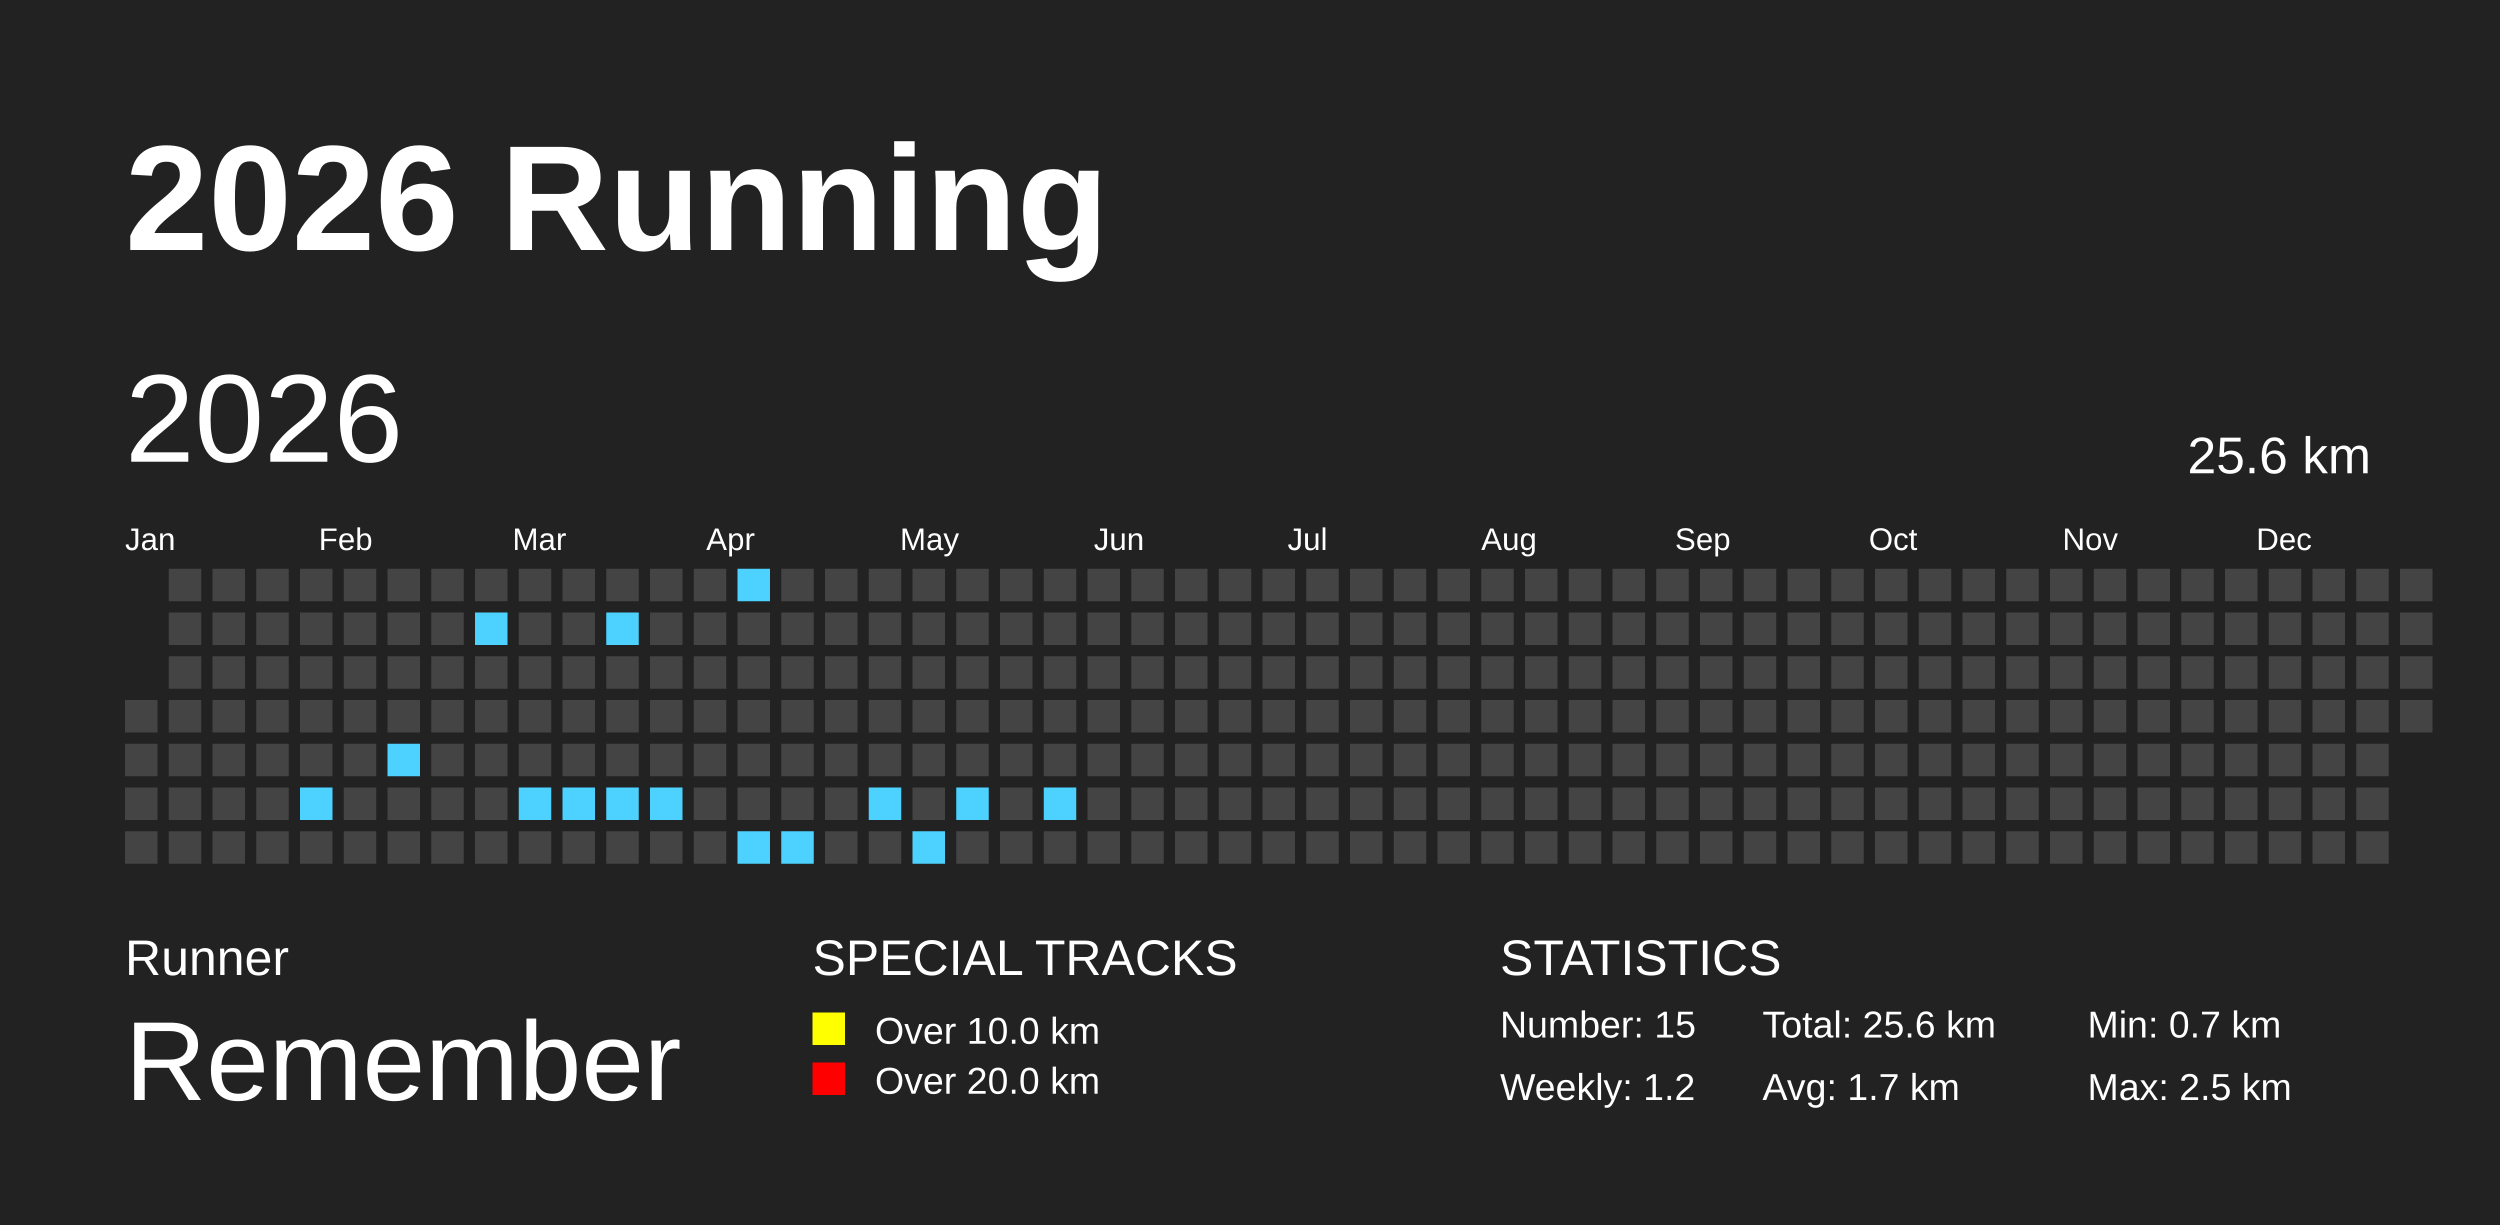
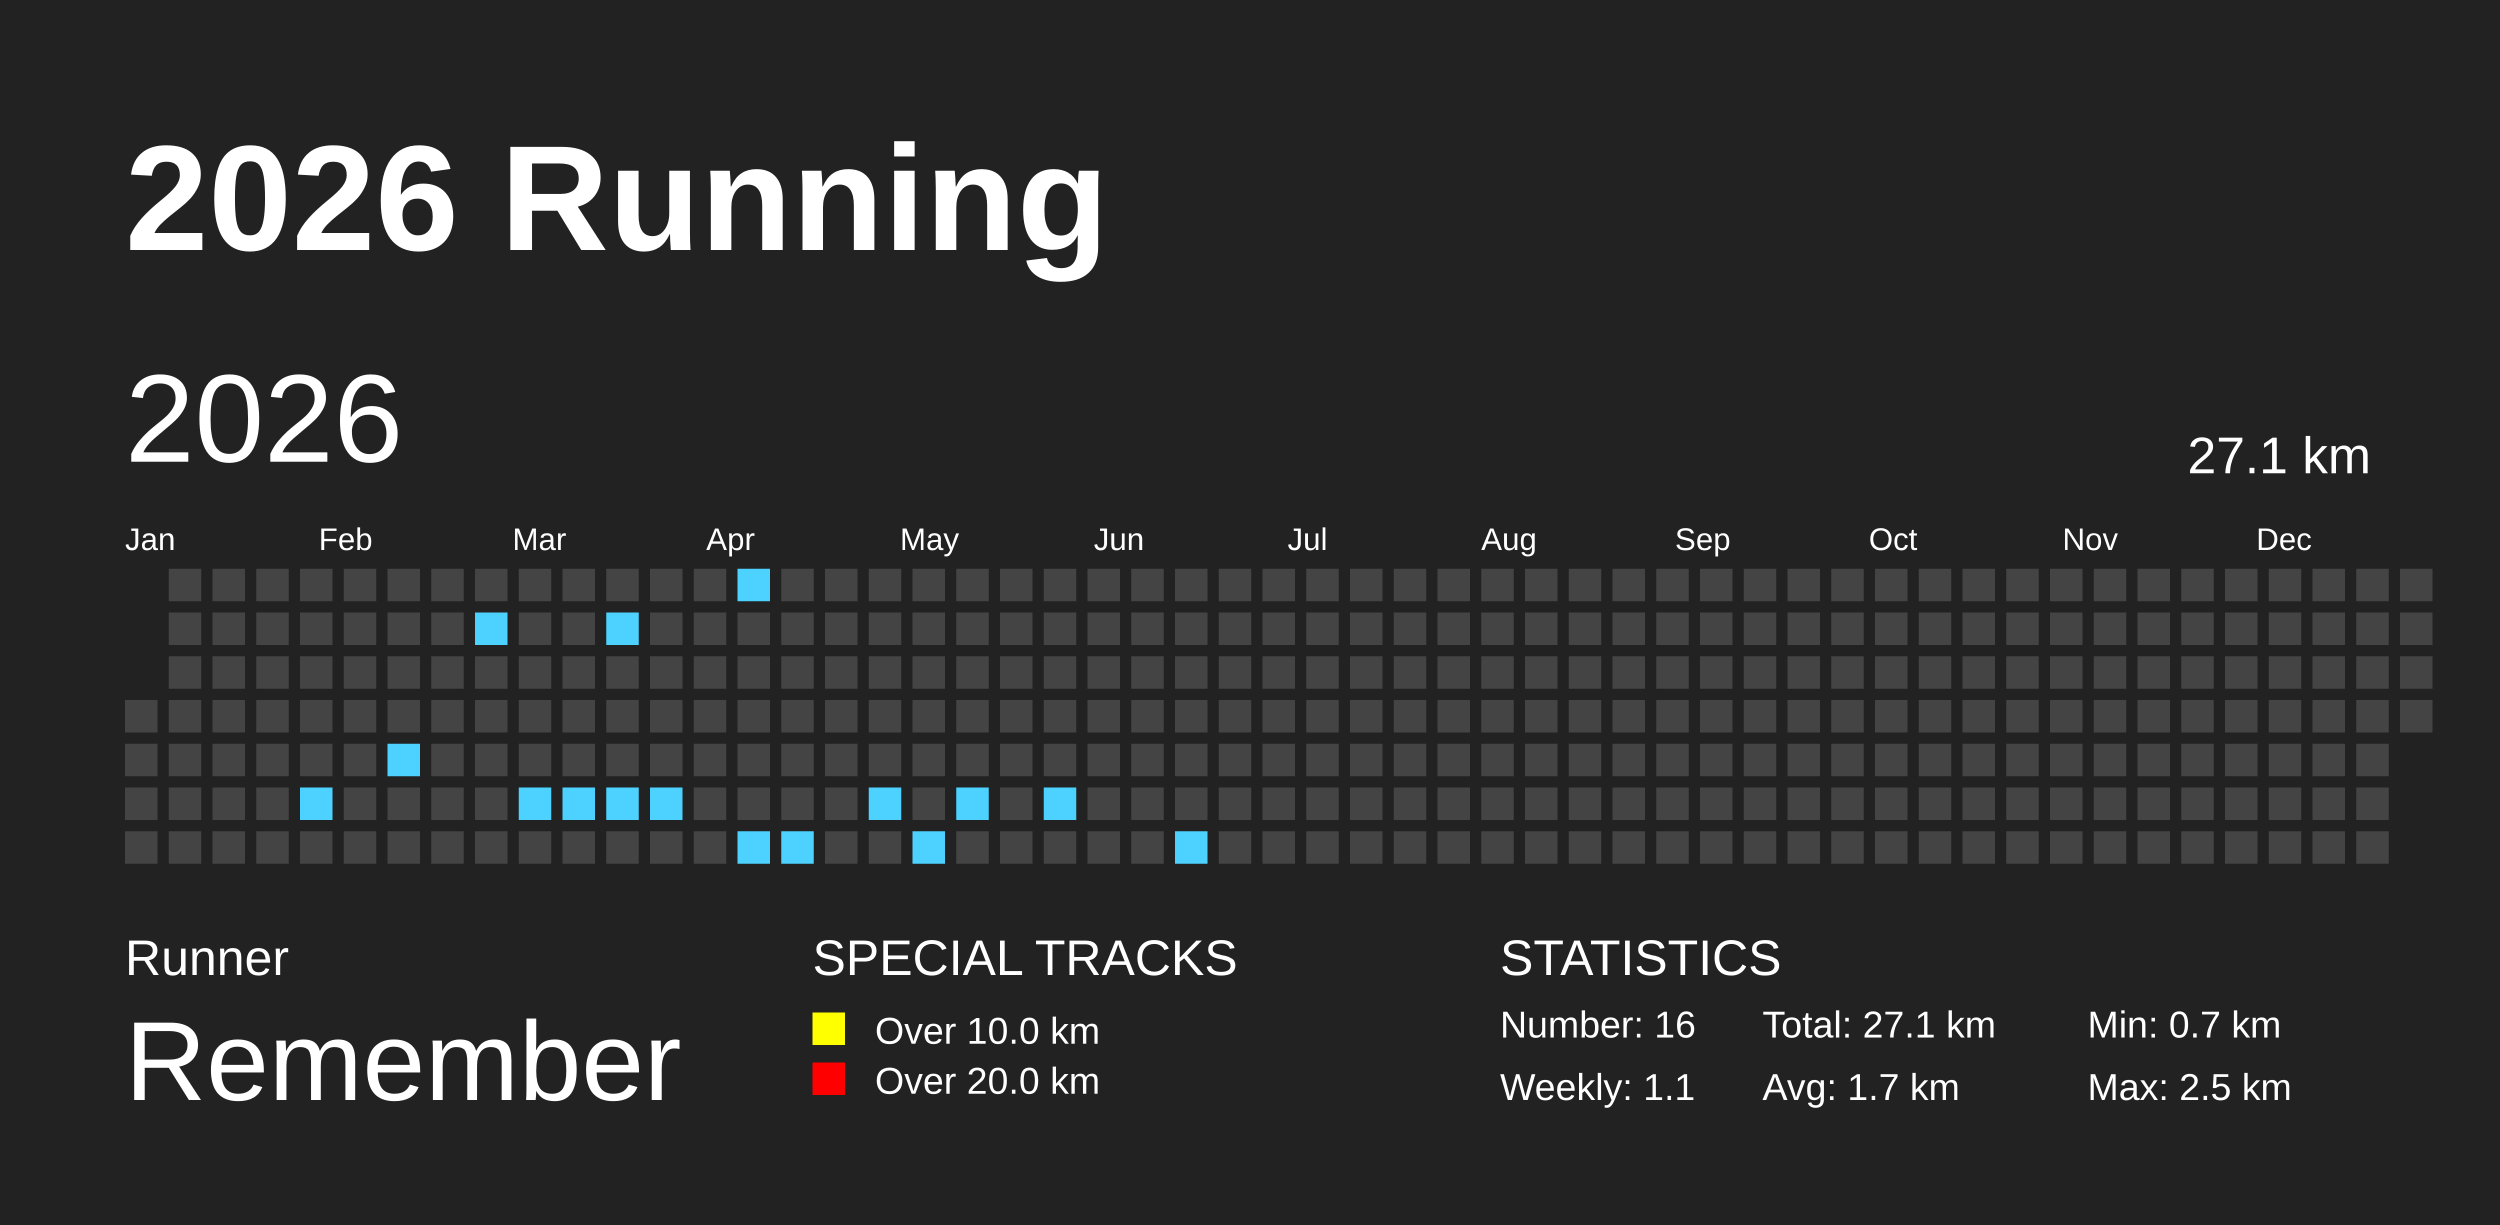
<svg xmlns="http://www.w3.org/2000/svg" baseProfile="full" height="98mm" version="1.1" viewBox="0,0,200,98" width="200mm">
  <defs />
  <rect fill="#222222" height="98" width="200" x="0" y="0" />
  <text fill="#FFFFFF" style="font-size:12px; font-family:Arial; font-weight:bold;" x="10" y="20">2026 Running</text>
  <text fill="#FFFFFF" style="font-size:4px; font-family:Arial" x="10" y="78">Runner</text>
  <text fill="#FFFFFF" style="font-size:9px; font-family:Arial" x="10" y="88">Remember</text>
  <text fill="#FFFFFF" style="font-size:4px; font-family:Arial" x="65" y="78">SPECIAL TRACKS</text>
  <rect fill="yellow" height="2.6" width="2.6" x="65" y="81" />
  <text fill="#FFFFFF" style="font-size:3px; font-family:Arial" x="70" y="83.5">Over 10.0 km</text>
  <rect fill="red" height="2.6" width="2.6" x="65" y="85" />
  <text fill="#FFFFFF" style="font-size:3px; font-family:Arial" x="70" y="87.5">Over 20.0 km</text>
  <text fill="#FFFFFF" style="font-size:4px; font-family:Arial" x="120" y="78">STATISTICS</text>
-   <text fill="#FFFFFF" style="font-size:3px; font-family:Arial" x="120" y="83">Number: 15</text>
-   <text fill="#FFFFFF" style="font-size:3px; font-family:Arial" x="120" y="88">Weekly: 1.2</text>
-   <text fill="#FFFFFF" style="font-size:3px; font-family:Arial" x="141" y="83">Total: 25.6 km</text>
+   <text fill="#FFFFFF" style="font-size:3px; font-family:Arial" x="120" y="83">Number: 16</text>
+   <text fill="#FFFFFF" style="font-size:3px; font-family:Arial" x="120" y="88">Weekly: 1.1</text>
+   <text fill="#FFFFFF" style="font-size:3px; font-family:Arial" x="141" y="83">Total: 27.1 km</text>
  <text fill="#FFFFFF" style="font-size:3px; font-family:Arial" x="141" y="88">Avg: 1.7 km</text>
  <text fill="#FFFFFF" style="font-size:3px; font-family:Arial" x="167" y="83">Min: 0.7 km</text>
  <text fill="#FFFFFF" style="font-size:3px; font-family:Arial" x="167" y="88">Max: 2.5 km</text>
  <text dominant-baseline="hanging" fill="#FFFFFF" style="font-size:10.0px; font-family:Arial;" x="10" y="30">2026</text>
-   <text dominant-baseline="hanging" fill="#FFFFFF" style="font-size:4.125px; font-family:Arial;" x="175" y="35">25.6 km</text>
+   <text dominant-baseline="hanging" fill="#FFFFFF" style="font-size:4.125px; font-family:Arial;" x="175" y="35">27.1 km</text>
  <text fill="#FFFFFF" style="font-size:2.5px; font-family:Arial" x="10.0" y="44">Jan</text>
  <text fill="#FFFFFF" style="font-size:2.5px; font-family:Arial" x="25.5" y="44">Feb</text>
  <text fill="#FFFFFF" style="font-size:2.5px; font-family:Arial" x="41.0" y="44">Mar</text>
  <text fill="#FFFFFF" style="font-size:2.5px; font-family:Arial" x="56.5" y="44">Apr</text>
  <text fill="#FFFFFF" style="font-size:2.5px; font-family:Arial" x="72.0" y="44">May</text>
  <text fill="#FFFFFF" style="font-size:2.5px; font-family:Arial" x="87.5" y="44">Jun</text>
  <text fill="#FFFFFF" style="font-size:2.5px; font-family:Arial" x="103.0" y="44">Jul</text>
  <text fill="#FFFFFF" style="font-size:2.5px; font-family:Arial" x="118.5" y="44">Aug</text>
  <text fill="#FFFFFF" style="font-size:2.5px; font-family:Arial" x="134.0" y="44">Sep</text>
  <text fill="#FFFFFF" style="font-size:2.5px; font-family:Arial" x="149.5" y="44">Oct</text>
  <text fill="#FFFFFF" style="font-size:2.5px; font-family:Arial" x="165.0" y="44">Nov</text>
  <text fill="#FFFFFF" style="font-size:2.5px; font-family:Arial" x="180.5" y="44">Dec</text>
  <rect fill="#444444" height="2.6" width="2.6" x="10.0" y="56.0" />
  <rect fill="#444444" height="2.6" width="2.6" x="10.0" y="59.5" />
  <rect fill="#444444" height="2.6" width="2.6" x="10.0" y="63.0" />
  <rect fill="#444444" height="2.6" width="2.6" x="10.0" y="66.5" />
  <rect fill="#444444" height="2.6" width="2.6" x="13.5" y="45.5" />
  <rect fill="#444444" height="2.6" width="2.6" x="13.5" y="49.0" />
  <rect fill="#444444" height="2.6" width="2.6" x="13.5" y="52.5" />
  <rect fill="#444444" height="2.6" width="2.6" x="13.5" y="56.0" />
  <rect fill="#444444" height="2.6" width="2.6" x="13.5" y="59.5" />
  <rect fill="#444444" height="2.6" width="2.6" x="13.5" y="63.0" />
  <rect fill="#444444" height="2.6" width="2.6" x="13.5" y="66.5" />
  <rect fill="#444444" height="2.6" width="2.6" x="17.0" y="45.5" />
  <rect fill="#444444" height="2.6" width="2.6" x="17.0" y="49.0" />
  <rect fill="#444444" height="2.6" width="2.6" x="17.0" y="52.5" />
  <rect fill="#444444" height="2.6" width="2.6" x="17.0" y="56.0" />
  <rect fill="#444444" height="2.6" width="2.6" x="17.0" y="59.5" />
  <rect fill="#444444" height="2.6" width="2.6" x="17.0" y="63.0" />
  <rect fill="#444444" height="2.6" width="2.6" x="17.0" y="66.5" />
  <rect fill="#444444" height="2.6" width="2.6" x="20.5" y="45.5" />
  <rect fill="#444444" height="2.6" width="2.6" x="20.5" y="49.0" />
  <rect fill="#444444" height="2.6" width="2.6" x="20.5" y="52.5" />
  <rect fill="#444444" height="2.6" width="2.6" x="20.5" y="56.0" />
  <rect fill="#444444" height="2.6" width="2.6" x="20.5" y="59.5" />
  <rect fill="#444444" height="2.6" width="2.6" x="20.5" y="63.0" />
  <rect fill="#444444" height="2.6" width="2.6" x="20.5" y="66.5" />
  <rect fill="#444444" height="2.6" width="2.6" x="24.0" y="45.5" />
  <rect fill="#444444" height="2.6" width="2.6" x="24.0" y="49.0" />
  <rect fill="#444444" height="2.6" width="2.6" x="24.0" y="52.5" />
  <rect fill="#444444" height="2.6" width="2.6" x="24.0" y="56.0" />
  <rect fill="#444444" height="2.6" width="2.6" x="24.0" y="59.5" />
  <rect fill="#4DD2FF" height="2.6" width="2.6" x="24.0" y="63.0" />
  <rect fill="#444444" height="2.6" width="2.6" x="24.0" y="66.5" />
  <rect fill="#444444" height="2.6" width="2.6" x="27.5" y="45.5" />
  <rect fill="#444444" height="2.6" width="2.6" x="27.5" y="49.0" />
  <rect fill="#444444" height="2.6" width="2.6" x="27.5" y="52.5" />
  <rect fill="#444444" height="2.6" width="2.6" x="27.5" y="56.0" />
  <rect fill="#444444" height="2.6" width="2.6" x="27.5" y="59.5" />
  <rect fill="#444444" height="2.6" width="2.6" x="27.5" y="63.0" />
  <rect fill="#444444" height="2.6" width="2.6" x="27.5" y="66.5" />
  <rect fill="#444444" height="2.6" width="2.6" x="31.0" y="45.5" />
  <rect fill="#444444" height="2.6" width="2.6" x="31.0" y="49.0" />
  <rect fill="#444444" height="2.6" width="2.6" x="31.0" y="52.5" />
  <rect fill="#444444" height="2.6" width="2.6" x="31.0" y="56.0" />
  <rect fill="#4DD2FF" height="2.6" width="2.6" x="31.0" y="59.5" />
  <rect fill="#444444" height="2.6" width="2.6" x="31.0" y="63.0" />
  <rect fill="#444444" height="2.6" width="2.6" x="31.0" y="66.5" />
  <rect fill="#444444" height="2.6" width="2.6" x="34.5" y="45.5" />
  <rect fill="#444444" height="2.6" width="2.6" x="34.5" y="49.0" />
  <rect fill="#444444" height="2.6" width="2.6" x="34.5" y="52.5" />
  <rect fill="#444444" height="2.6" width="2.6" x="34.5" y="56.0" />
  <rect fill="#444444" height="2.6" width="2.6" x="34.5" y="59.5" />
  <rect fill="#444444" height="2.6" width="2.6" x="34.5" y="63.0" />
  <rect fill="#444444" height="2.6" width="2.6" x="34.5" y="66.5" />
  <rect fill="#444444" height="2.6" width="2.6" x="38.0" y="45.5" />
  <rect fill="#4DD2FF" height="2.6" width="2.6" x="38.0" y="49.0" />
  <rect fill="#444444" height="2.6" width="2.6" x="38.0" y="52.5" />
  <rect fill="#444444" height="2.6" width="2.6" x="38.0" y="56.0" />
  <rect fill="#444444" height="2.6" width="2.6" x="38.0" y="59.5" />
  <rect fill="#444444" height="2.6" width="2.6" x="38.0" y="63.0" />
  <rect fill="#444444" height="2.6" width="2.6" x="38.0" y="66.5" />
  <rect fill="#444444" height="2.6" width="2.6" x="41.5" y="45.5" />
  <rect fill="#444444" height="2.6" width="2.6" x="41.5" y="49.0" />
  <rect fill="#444444" height="2.6" width="2.6" x="41.5" y="52.5" />
  <rect fill="#444444" height="2.6" width="2.6" x="41.5" y="56.0" />
  <rect fill="#444444" height="2.6" width="2.6" x="41.5" y="59.5" />
  <rect fill="#4DD2FF" height="2.6" width="2.6" x="41.5" y="63.0" />
  <rect fill="#444444" height="2.6" width="2.6" x="41.5" y="66.5" />
  <rect fill="#444444" height="2.6" width="2.6" x="45.0" y="45.5" />
  <rect fill="#444444" height="2.6" width="2.6" x="45.0" y="49.0" />
  <rect fill="#444444" height="2.6" width="2.6" x="45.0" y="52.5" />
  <rect fill="#444444" height="2.6" width="2.6" x="45.0" y="56.0" />
  <rect fill="#444444" height="2.6" width="2.6" x="45.0" y="59.5" />
  <rect fill="#4DD2FF" height="2.6" width="2.6" x="45.0" y="63.0" />
  <rect fill="#444444" height="2.6" width="2.6" x="45.0" y="66.5" />
  <rect fill="#444444" height="2.6" width="2.6" x="48.5" y="45.5" />
  <rect fill="#4DD2FF" height="2.6" width="2.6" x="48.5" y="49.0" />
  <rect fill="#444444" height="2.6" width="2.6" x="48.5" y="52.5" />
  <rect fill="#444444" height="2.6" width="2.6" x="48.5" y="56.0" />
  <rect fill="#444444" height="2.6" width="2.6" x="48.5" y="59.5" />
  <rect fill="#4DD2FF" height="2.6" width="2.6" x="48.5" y="63.0" />
  <rect fill="#444444" height="2.6" width="2.6" x="48.5" y="66.5" />
  <rect fill="#444444" height="2.6" width="2.6" x="52.0" y="45.5" />
  <rect fill="#444444" height="2.6" width="2.6" x="52.0" y="49.0" />
  <rect fill="#444444" height="2.6" width="2.6" x="52.0" y="52.5" />
  <rect fill="#444444" height="2.6" width="2.6" x="52.0" y="56.0" />
  <rect fill="#444444" height="2.6" width="2.6" x="52.0" y="59.5" />
  <rect fill="#4DD2FF" height="2.6" width="2.6" x="52.0" y="63.0" />
  <rect fill="#444444" height="2.6" width="2.6" x="52.0" y="66.5" />
  <rect fill="#444444" height="2.6" width="2.6" x="55.5" y="45.5" />
  <rect fill="#444444" height="2.6" width="2.6" x="55.5" y="49.0" />
  <rect fill="#444444" height="2.6" width="2.6" x="55.5" y="52.5" />
  <rect fill="#444444" height="2.6" width="2.6" x="55.5" y="56.0" />
  <rect fill="#444444" height="2.6" width="2.6" x="55.5" y="59.5" />
  <rect fill="#444444" height="2.6" width="2.6" x="55.5" y="63.0" />
  <rect fill="#444444" height="2.6" width="2.6" x="55.5" y="66.5" />
  <rect fill="#4DD2FF" height="2.6" width="2.6" x="59.0" y="45.5" />
  <rect fill="#444444" height="2.6" width="2.6" x="59.0" y="49.0" />
  <rect fill="#444444" height="2.6" width="2.6" x="59.0" y="52.5" />
  <rect fill="#444444" height="2.6" width="2.6" x="59.0" y="56.0" />
  <rect fill="#444444" height="2.6" width="2.6" x="59.0" y="59.5" />
  <rect fill="#444444" height="2.6" width="2.6" x="59.0" y="63.0" />
  <rect fill="#4DD2FF" height="2.6" width="2.6" x="59.0" y="66.5" />
  <rect fill="#444444" height="2.6" width="2.6" x="62.5" y="45.5" />
  <rect fill="#444444" height="2.6" width="2.6" x="62.5" y="49.0" />
  <rect fill="#444444" height="2.6" width="2.6" x="62.5" y="52.5" />
  <rect fill="#444444" height="2.6" width="2.6" x="62.5" y="56.0" />
  <rect fill="#444444" height="2.6" width="2.6" x="62.5" y="59.5" />
  <rect fill="#444444" height="2.6" width="2.6" x="62.5" y="63.0" />
  <rect fill="#4DD2FF" height="2.6" width="2.6" x="62.5" y="66.5" />
  <rect fill="#444444" height="2.6" width="2.6" x="66.0" y="45.5" />
  <rect fill="#444444" height="2.6" width="2.6" x="66.0" y="49.0" />
  <rect fill="#444444" height="2.6" width="2.6" x="66.0" y="52.5" />
  <rect fill="#444444" height="2.6" width="2.6" x="66.0" y="56.0" />
  <rect fill="#444444" height="2.6" width="2.6" x="66.0" y="59.5" />
  <rect fill="#444444" height="2.6" width="2.6" x="66.0" y="63.0" />
  <rect fill="#444444" height="2.6" width="2.6" x="66.0" y="66.5" />
  <rect fill="#444444" height="2.6" width="2.6" x="69.5" y="45.5" />
  <rect fill="#444444" height="2.6" width="2.6" x="69.5" y="49.0" />
  <rect fill="#444444" height="2.6" width="2.6" x="69.5" y="52.5" />
  <rect fill="#444444" height="2.6" width="2.6" x="69.5" y="56.0" />
  <rect fill="#444444" height="2.6" width="2.6" x="69.5" y="59.5" />
  <rect fill="#4DD2FF" height="2.6" width="2.6" x="69.5" y="63.0" />
  <rect fill="#444444" height="2.6" width="2.6" x="69.5" y="66.5" />
  <rect fill="#444444" height="2.6" width="2.6" x="73.0" y="45.5" />
  <rect fill="#444444" height="2.6" width="2.6" x="73.0" y="49.0" />
  <rect fill="#444444" height="2.6" width="2.6" x="73.0" y="52.5" />
  <rect fill="#444444" height="2.6" width="2.6" x="73.0" y="56.0" />
  <rect fill="#444444" height="2.6" width="2.6" x="73.0" y="59.5" />
  <rect fill="#444444" height="2.6" width="2.6" x="73.0" y="63.0" />
  <rect fill="#4DD2FF" height="2.6" width="2.6" x="73.0" y="66.5" />
  <rect fill="#444444" height="2.6" width="2.6" x="76.5" y="45.5" />
  <rect fill="#444444" height="2.6" width="2.6" x="76.5" y="49.0" />
  <rect fill="#444444" height="2.6" width="2.6" x="76.5" y="52.5" />
  <rect fill="#444444" height="2.6" width="2.6" x="76.5" y="56.0" />
  <rect fill="#444444" height="2.6" width="2.6" x="76.5" y="59.5" />
  <rect fill="#4DD2FF" height="2.6" width="2.6" x="76.5" y="63.0" />
  <rect fill="#444444" height="2.6" width="2.6" x="76.5" y="66.5" />
  <rect fill="#444444" height="2.6" width="2.6" x="80.0" y="45.5" />
  <rect fill="#444444" height="2.6" width="2.6" x="80.0" y="49.0" />
  <rect fill="#444444" height="2.6" width="2.6" x="80.0" y="52.5" />
  <rect fill="#444444" height="2.6" width="2.6" x="80.0" y="56.0" />
  <rect fill="#444444" height="2.6" width="2.6" x="80.0" y="59.5" />
  <rect fill="#444444" height="2.6" width="2.6" x="80.0" y="63.0" />
  <rect fill="#444444" height="2.6" width="2.6" x="80.0" y="66.5" />
  <rect fill="#444444" height="2.6" width="2.6" x="83.5" y="45.5" />
  <rect fill="#444444" height="2.6" width="2.6" x="83.5" y="49.0" />
  <rect fill="#444444" height="2.6" width="2.6" x="83.5" y="52.5" />
  <rect fill="#444444" height="2.6" width="2.6" x="83.5" y="56.0" />
  <rect fill="#444444" height="2.6" width="2.6" x="83.5" y="59.5" />
  <rect fill="#4DD2FF" height="2.6" width="2.6" x="83.5" y="63.0" />
  <rect fill="#444444" height="2.6" width="2.6" x="83.5" y="66.5" />
  <rect fill="#444444" height="2.6" width="2.6" x="87.0" y="45.5" />
  <rect fill="#444444" height="2.6" width="2.6" x="87.0" y="49.0" />
  <rect fill="#444444" height="2.6" width="2.6" x="87.0" y="52.5" />
  <rect fill="#444444" height="2.6" width="2.6" x="87.0" y="56.0" />
  <rect fill="#444444" height="2.6" width="2.6" x="87.0" y="59.5" />
  <rect fill="#444444" height="2.6" width="2.6" x="87.0" y="63.0" />
  <rect fill="#444444" height="2.6" width="2.6" x="87.0" y="66.5" />
  <rect fill="#444444" height="2.6" width="2.6" x="90.5" y="45.5" />
  <rect fill="#444444" height="2.6" width="2.6" x="90.5" y="49.0" />
  <rect fill="#444444" height="2.6" width="2.6" x="90.5" y="52.5" />
  <rect fill="#444444" height="2.6" width="2.6" x="90.5" y="56.0" />
  <rect fill="#444444" height="2.6" width="2.6" x="90.5" y="59.5" />
  <rect fill="#444444" height="2.6" width="2.6" x="90.5" y="63.0" />
  <rect fill="#444444" height="2.6" width="2.6" x="90.5" y="66.5" />
  <rect fill="#444444" height="2.6" width="2.6" x="94.0" y="45.5" />
  <rect fill="#444444" height="2.6" width="2.6" x="94.0" y="49.0" />
  <rect fill="#444444" height="2.6" width="2.6" x="94.0" y="52.5" />
  <rect fill="#444444" height="2.6" width="2.6" x="94.0" y="56.0" />
  <rect fill="#444444" height="2.6" width="2.6" x="94.0" y="59.5" />
  <rect fill="#444444" height="2.6" width="2.6" x="94.0" y="63.0" />
-   <rect fill="#444444" height="2.6" width="2.6" x="94.0" y="66.5" />
+   <rect fill="#4DD2FF" height="2.6" width="2.6" x="94.0" y="66.5" />
  <rect fill="#444444" height="2.6" width="2.6" x="97.5" y="45.5" />
  <rect fill="#444444" height="2.6" width="2.6" x="97.5" y="49.0" />
  <rect fill="#444444" height="2.6" width="2.6" x="97.5" y="52.5" />
  <rect fill="#444444" height="2.6" width="2.6" x="97.5" y="56.0" />
  <rect fill="#444444" height="2.6" width="2.6" x="97.5" y="59.5" />
  <rect fill="#444444" height="2.6" width="2.6" x="97.5" y="63.0" />
  <rect fill="#444444" height="2.6" width="2.6" x="97.5" y="66.5" />
  <rect fill="#444444" height="2.6" width="2.6" x="101.0" y="45.5" />
  <rect fill="#444444" height="2.6" width="2.6" x="101.0" y="49.0" />
  <rect fill="#444444" height="2.6" width="2.6" x="101.0" y="52.5" />
  <rect fill="#444444" height="2.6" width="2.6" x="101.0" y="56.0" />
  <rect fill="#444444" height="2.6" width="2.6" x="101.0" y="59.5" />
  <rect fill="#444444" height="2.6" width="2.6" x="101.0" y="63.0" />
  <rect fill="#444444" height="2.6" width="2.6" x="101.0" y="66.5" />
  <rect fill="#444444" height="2.6" width="2.6" x="104.5" y="45.5" />
  <rect fill="#444444" height="2.6" width="2.6" x="104.5" y="49.0" />
  <rect fill="#444444" height="2.6" width="2.6" x="104.5" y="52.5" />
  <rect fill="#444444" height="2.6" width="2.6" x="104.5" y="56.0" />
  <rect fill="#444444" height="2.6" width="2.6" x="104.5" y="59.5" />
  <rect fill="#444444" height="2.6" width="2.6" x="104.5" y="63.0" />
  <rect fill="#444444" height="2.6" width="2.6" x="104.5" y="66.5" />
  <rect fill="#444444" height="2.6" width="2.6" x="108.0" y="45.5" />
  <rect fill="#444444" height="2.6" width="2.6" x="108.0" y="49.0" />
  <rect fill="#444444" height="2.6" width="2.6" x="108.0" y="52.5" />
  <rect fill="#444444" height="2.6" width="2.6" x="108.0" y="56.0" />
  <rect fill="#444444" height="2.6" width="2.6" x="108.0" y="59.5" />
  <rect fill="#444444" height="2.6" width="2.6" x="108.0" y="63.0" />
  <rect fill="#444444" height="2.6" width="2.6" x="108.0" y="66.5" />
  <rect fill="#444444" height="2.6" width="2.6" x="111.5" y="45.5" />
  <rect fill="#444444" height="2.6" width="2.6" x="111.5" y="49.0" />
  <rect fill="#444444" height="2.6" width="2.6" x="111.5" y="52.5" />
  <rect fill="#444444" height="2.6" width="2.6" x="111.5" y="56.0" />
  <rect fill="#444444" height="2.6" width="2.6" x="111.5" y="59.5" />
  <rect fill="#444444" height="2.6" width="2.6" x="111.5" y="63.0" />
  <rect fill="#444444" height="2.6" width="2.6" x="111.5" y="66.5" />
  <rect fill="#444444" height="2.6" width="2.6" x="115.0" y="45.5" />
  <rect fill="#444444" height="2.6" width="2.6" x="115.0" y="49.0" />
  <rect fill="#444444" height="2.6" width="2.6" x="115.0" y="52.5" />
  <rect fill="#444444" height="2.6" width="2.6" x="115.0" y="56.0" />
  <rect fill="#444444" height="2.6" width="2.6" x="115.0" y="59.5" />
  <rect fill="#444444" height="2.6" width="2.6" x="115.0" y="63.0" />
  <rect fill="#444444" height="2.6" width="2.6" x="115.0" y="66.5" />
  <rect fill="#444444" height="2.6" width="2.6" x="118.5" y="45.5" />
  <rect fill="#444444" height="2.6" width="2.6" x="118.5" y="49.0" />
  <rect fill="#444444" height="2.6" width="2.6" x="118.5" y="52.5" />
  <rect fill="#444444" height="2.6" width="2.6" x="118.5" y="56.0" />
  <rect fill="#444444" height="2.6" width="2.6" x="118.5" y="59.5" />
  <rect fill="#444444" height="2.6" width="2.6" x="118.5" y="63.0" />
  <rect fill="#444444" height="2.6" width="2.6" x="118.5" y="66.5" />
  <rect fill="#444444" height="2.6" width="2.6" x="122.0" y="45.5" />
  <rect fill="#444444" height="2.6" width="2.6" x="122.0" y="49.0" />
  <rect fill="#444444" height="2.6" width="2.6" x="122.0" y="52.5" />
  <rect fill="#444444" height="2.6" width="2.6" x="122.0" y="56.0" />
  <rect fill="#444444" height="2.6" width="2.6" x="122.0" y="59.5" />
  <rect fill="#444444" height="2.6" width="2.6" x="122.0" y="63.0" />
  <rect fill="#444444" height="2.6" width="2.6" x="122.0" y="66.5" />
  <rect fill="#444444" height="2.6" width="2.6" x="125.5" y="45.5" />
  <rect fill="#444444" height="2.6" width="2.6" x="125.5" y="49.0" />
  <rect fill="#444444" height="2.6" width="2.6" x="125.5" y="52.5" />
  <rect fill="#444444" height="2.6" width="2.6" x="125.5" y="56.0" />
  <rect fill="#444444" height="2.6" width="2.6" x="125.5" y="59.5" />
  <rect fill="#444444" height="2.6" width="2.6" x="125.5" y="63.0" />
  <rect fill="#444444" height="2.6" width="2.6" x="125.5" y="66.5" />
  <rect fill="#444444" height="2.6" width="2.6" x="129.0" y="45.5" />
  <rect fill="#444444" height="2.6" width="2.6" x="129.0" y="49.0" />
  <rect fill="#444444" height="2.6" width="2.6" x="129.0" y="52.5" />
  <rect fill="#444444" height="2.6" width="2.6" x="129.0" y="56.0" />
  <rect fill="#444444" height="2.6" width="2.6" x="129.0" y="59.5" />
  <rect fill="#444444" height="2.6" width="2.6" x="129.0" y="63.0" />
  <rect fill="#444444" height="2.6" width="2.6" x="129.0" y="66.5" />
  <rect fill="#444444" height="2.6" width="2.6" x="132.5" y="45.5" />
  <rect fill="#444444" height="2.6" width="2.6" x="132.5" y="49.0" />
  <rect fill="#444444" height="2.6" width="2.6" x="132.5" y="52.5" />
  <rect fill="#444444" height="2.6" width="2.6" x="132.5" y="56.0" />
  <rect fill="#444444" height="2.6" width="2.6" x="132.5" y="59.5" />
  <rect fill="#444444" height="2.6" width="2.6" x="132.5" y="63.0" />
  <rect fill="#444444" height="2.6" width="2.6" x="132.5" y="66.5" />
  <rect fill="#444444" height="2.6" width="2.6" x="136.0" y="45.5" />
  <rect fill="#444444" height="2.6" width="2.6" x="136.0" y="49.0" />
  <rect fill="#444444" height="2.6" width="2.6" x="136.0" y="52.5" />
  <rect fill="#444444" height="2.6" width="2.6" x="136.0" y="56.0" />
  <rect fill="#444444" height="2.6" width="2.6" x="136.0" y="59.5" />
  <rect fill="#444444" height="2.6" width="2.6" x="136.0" y="63.0" />
  <rect fill="#444444" height="2.6" width="2.6" x="136.0" y="66.5" />
  <rect fill="#444444" height="2.6" width="2.6" x="139.5" y="45.5" />
  <rect fill="#444444" height="2.6" width="2.6" x="139.5" y="49.0" />
  <rect fill="#444444" height="2.6" width="2.6" x="139.5" y="52.5" />
  <rect fill="#444444" height="2.6" width="2.6" x="139.5" y="56.0" />
  <rect fill="#444444" height="2.6" width="2.6" x="139.5" y="59.5" />
  <rect fill="#444444" height="2.6" width="2.6" x="139.5" y="63.0" />
  <rect fill="#444444" height="2.6" width="2.6" x="139.5" y="66.5" />
  <rect fill="#444444" height="2.6" width="2.6" x="143.0" y="45.5" />
  <rect fill="#444444" height="2.6" width="2.6" x="143.0" y="49.0" />
  <rect fill="#444444" height="2.6" width="2.6" x="143.0" y="52.5" />
  <rect fill="#444444" height="2.6" width="2.6" x="143.0" y="56.0" />
  <rect fill="#444444" height="2.6" width="2.6" x="143.0" y="59.5" />
  <rect fill="#444444" height="2.6" width="2.6" x="143.0" y="63.0" />
  <rect fill="#444444" height="2.6" width="2.6" x="143.0" y="66.5" />
  <rect fill="#444444" height="2.6" width="2.6" x="146.5" y="45.5" />
  <rect fill="#444444" height="2.6" width="2.6" x="146.5" y="49.0" />
  <rect fill="#444444" height="2.6" width="2.6" x="146.5" y="52.5" />
  <rect fill="#444444" height="2.6" width="2.6" x="146.5" y="56.0" />
  <rect fill="#444444" height="2.6" width="2.6" x="146.5" y="59.5" />
  <rect fill="#444444" height="2.6" width="2.6" x="146.5" y="63.0" />
  <rect fill="#444444" height="2.6" width="2.6" x="146.5" y="66.5" />
  <rect fill="#444444" height="2.6" width="2.6" x="150.0" y="45.5" />
  <rect fill="#444444" height="2.6" width="2.6" x="150.0" y="49.0" />
  <rect fill="#444444" height="2.6" width="2.6" x="150.0" y="52.5" />
  <rect fill="#444444" height="2.6" width="2.6" x="150.0" y="56.0" />
  <rect fill="#444444" height="2.6" width="2.6" x="150.0" y="59.5" />
  <rect fill="#444444" height="2.6" width="2.6" x="150.0" y="63.0" />
  <rect fill="#444444" height="2.6" width="2.6" x="150.0" y="66.5" />
  <rect fill="#444444" height="2.6" width="2.6" x="153.5" y="45.5" />
  <rect fill="#444444" height="2.6" width="2.6" x="153.5" y="49.0" />
  <rect fill="#444444" height="2.6" width="2.6" x="153.5" y="52.5" />
  <rect fill="#444444" height="2.6" width="2.6" x="153.5" y="56.0" />
  <rect fill="#444444" height="2.6" width="2.6" x="153.5" y="59.5" />
  <rect fill="#444444" height="2.6" width="2.6" x="153.5" y="63.0" />
  <rect fill="#444444" height="2.6" width="2.6" x="153.5" y="66.5" />
  <rect fill="#444444" height="2.6" width="2.6" x="157.0" y="45.5" />
  <rect fill="#444444" height="2.6" width="2.6" x="157.0" y="49.0" />
  <rect fill="#444444" height="2.6" width="2.6" x="157.0" y="52.5" />
  <rect fill="#444444" height="2.6" width="2.6" x="157.0" y="56.0" />
  <rect fill="#444444" height="2.6" width="2.6" x="157.0" y="59.5" />
  <rect fill="#444444" height="2.6" width="2.6" x="157.0" y="63.0" />
  <rect fill="#444444" height="2.6" width="2.6" x="157.0" y="66.5" />
  <rect fill="#444444" height="2.6" width="2.6" x="160.5" y="45.5" />
  <rect fill="#444444" height="2.6" width="2.6" x="160.5" y="49.0" />
  <rect fill="#444444" height="2.6" width="2.6" x="160.5" y="52.5" />
  <rect fill="#444444" height="2.6" width="2.6" x="160.5" y="56.0" />
  <rect fill="#444444" height="2.6" width="2.6" x="160.5" y="59.5" />
  <rect fill="#444444" height="2.6" width="2.6" x="160.5" y="63.0" />
  <rect fill="#444444" height="2.6" width="2.6" x="160.5" y="66.5" />
  <rect fill="#444444" height="2.6" width="2.6" x="164.0" y="45.5" />
  <rect fill="#444444" height="2.6" width="2.6" x="164.0" y="49.0" />
  <rect fill="#444444" height="2.6" width="2.6" x="164.0" y="52.5" />
  <rect fill="#444444" height="2.6" width="2.6" x="164.0" y="56.0" />
  <rect fill="#444444" height="2.6" width="2.6" x="164.0" y="59.5" />
  <rect fill="#444444" height="2.6" width="2.6" x="164.0" y="63.0" />
  <rect fill="#444444" height="2.6" width="2.6" x="164.0" y="66.5" />
  <rect fill="#444444" height="2.6" width="2.6" x="167.5" y="45.5" />
  <rect fill="#444444" height="2.6" width="2.6" x="167.5" y="49.0" />
  <rect fill="#444444" height="2.6" width="2.6" x="167.5" y="52.5" />
  <rect fill="#444444" height="2.6" width="2.6" x="167.5" y="56.0" />
  <rect fill="#444444" height="2.6" width="2.6" x="167.5" y="59.5" />
  <rect fill="#444444" height="2.6" width="2.6" x="167.5" y="63.0" />
  <rect fill="#444444" height="2.6" width="2.6" x="167.5" y="66.5" />
  <rect fill="#444444" height="2.6" width="2.6" x="171.0" y="45.5" />
  <rect fill="#444444" height="2.6" width="2.6" x="171.0" y="49.0" />
  <rect fill="#444444" height="2.6" width="2.6" x="171.0" y="52.5" />
  <rect fill="#444444" height="2.6" width="2.6" x="171.0" y="56.0" />
  <rect fill="#444444" height="2.6" width="2.6" x="171.0" y="59.5" />
  <rect fill="#444444" height="2.6" width="2.6" x="171.0" y="63.0" />
  <rect fill="#444444" height="2.6" width="2.6" x="171.0" y="66.5" />
  <rect fill="#444444" height="2.6" width="2.6" x="174.5" y="45.5" />
  <rect fill="#444444" height="2.6" width="2.6" x="174.5" y="49.0" />
  <rect fill="#444444" height="2.6" width="2.6" x="174.5" y="52.5" />
  <rect fill="#444444" height="2.6" width="2.6" x="174.5" y="56.0" />
  <rect fill="#444444" height="2.6" width="2.6" x="174.5" y="59.5" />
  <rect fill="#444444" height="2.6" width="2.6" x="174.5" y="63.0" />
  <rect fill="#444444" height="2.6" width="2.6" x="174.5" y="66.5" />
  <rect fill="#444444" height="2.6" width="2.6" x="178.0" y="45.5" />
  <rect fill="#444444" height="2.6" width="2.6" x="178.0" y="49.0" />
  <rect fill="#444444" height="2.6" width="2.6" x="178.0" y="52.5" />
  <rect fill="#444444" height="2.6" width="2.6" x="178.0" y="56.0" />
  <rect fill="#444444" height="2.6" width="2.6" x="178.0" y="59.5" />
  <rect fill="#444444" height="2.6" width="2.6" x="178.0" y="63.0" />
  <rect fill="#444444" height="2.6" width="2.6" x="178.0" y="66.5" />
  <rect fill="#444444" height="2.6" width="2.6" x="181.5" y="45.5" />
  <rect fill="#444444" height="2.6" width="2.6" x="181.5" y="49.0" />
  <rect fill="#444444" height="2.6" width="2.6" x="181.5" y="52.5" />
  <rect fill="#444444" height="2.6" width="2.6" x="181.5" y="56.0" />
  <rect fill="#444444" height="2.6" width="2.6" x="181.5" y="59.5" />
  <rect fill="#444444" height="2.6" width="2.6" x="181.5" y="63.0" />
  <rect fill="#444444" height="2.6" width="2.6" x="181.5" y="66.5" />
  <rect fill="#444444" height="2.6" width="2.6" x="185.0" y="45.5" />
  <rect fill="#444444" height="2.6" width="2.6" x="185.0" y="49.0" />
  <rect fill="#444444" height="2.6" width="2.6" x="185.0" y="52.5" />
  <rect fill="#444444" height="2.6" width="2.6" x="185.0" y="56.0" />
  <rect fill="#444444" height="2.6" width="2.6" x="185.0" y="59.5" />
  <rect fill="#444444" height="2.6" width="2.6" x="185.0" y="63.0" />
  <rect fill="#444444" height="2.6" width="2.6" x="185.0" y="66.5" />
  <rect fill="#444444" height="2.6" width="2.6" x="188.5" y="45.5" />
  <rect fill="#444444" height="2.6" width="2.6" x="188.5" y="49.0" />
  <rect fill="#444444" height="2.6" width="2.6" x="188.5" y="52.5" />
  <rect fill="#444444" height="2.6" width="2.6" x="188.5" y="56.0" />
  <rect fill="#444444" height="2.6" width="2.6" x="188.5" y="59.5" />
  <rect fill="#444444" height="2.6" width="2.6" x="188.5" y="63.0" />
  <rect fill="#444444" height="2.6" width="2.6" x="188.5" y="66.5" />
  <rect fill="#444444" height="2.6" width="2.6" x="192.0" y="45.5" />
  <rect fill="#444444" height="2.6" width="2.6" x="192.0" y="49.0" />
  <rect fill="#444444" height="2.6" width="2.6" x="192.0" y="52.5" />
  <rect fill="#444444" height="2.6" width="2.6" x="192.0" y="56.0" />
</svg>
